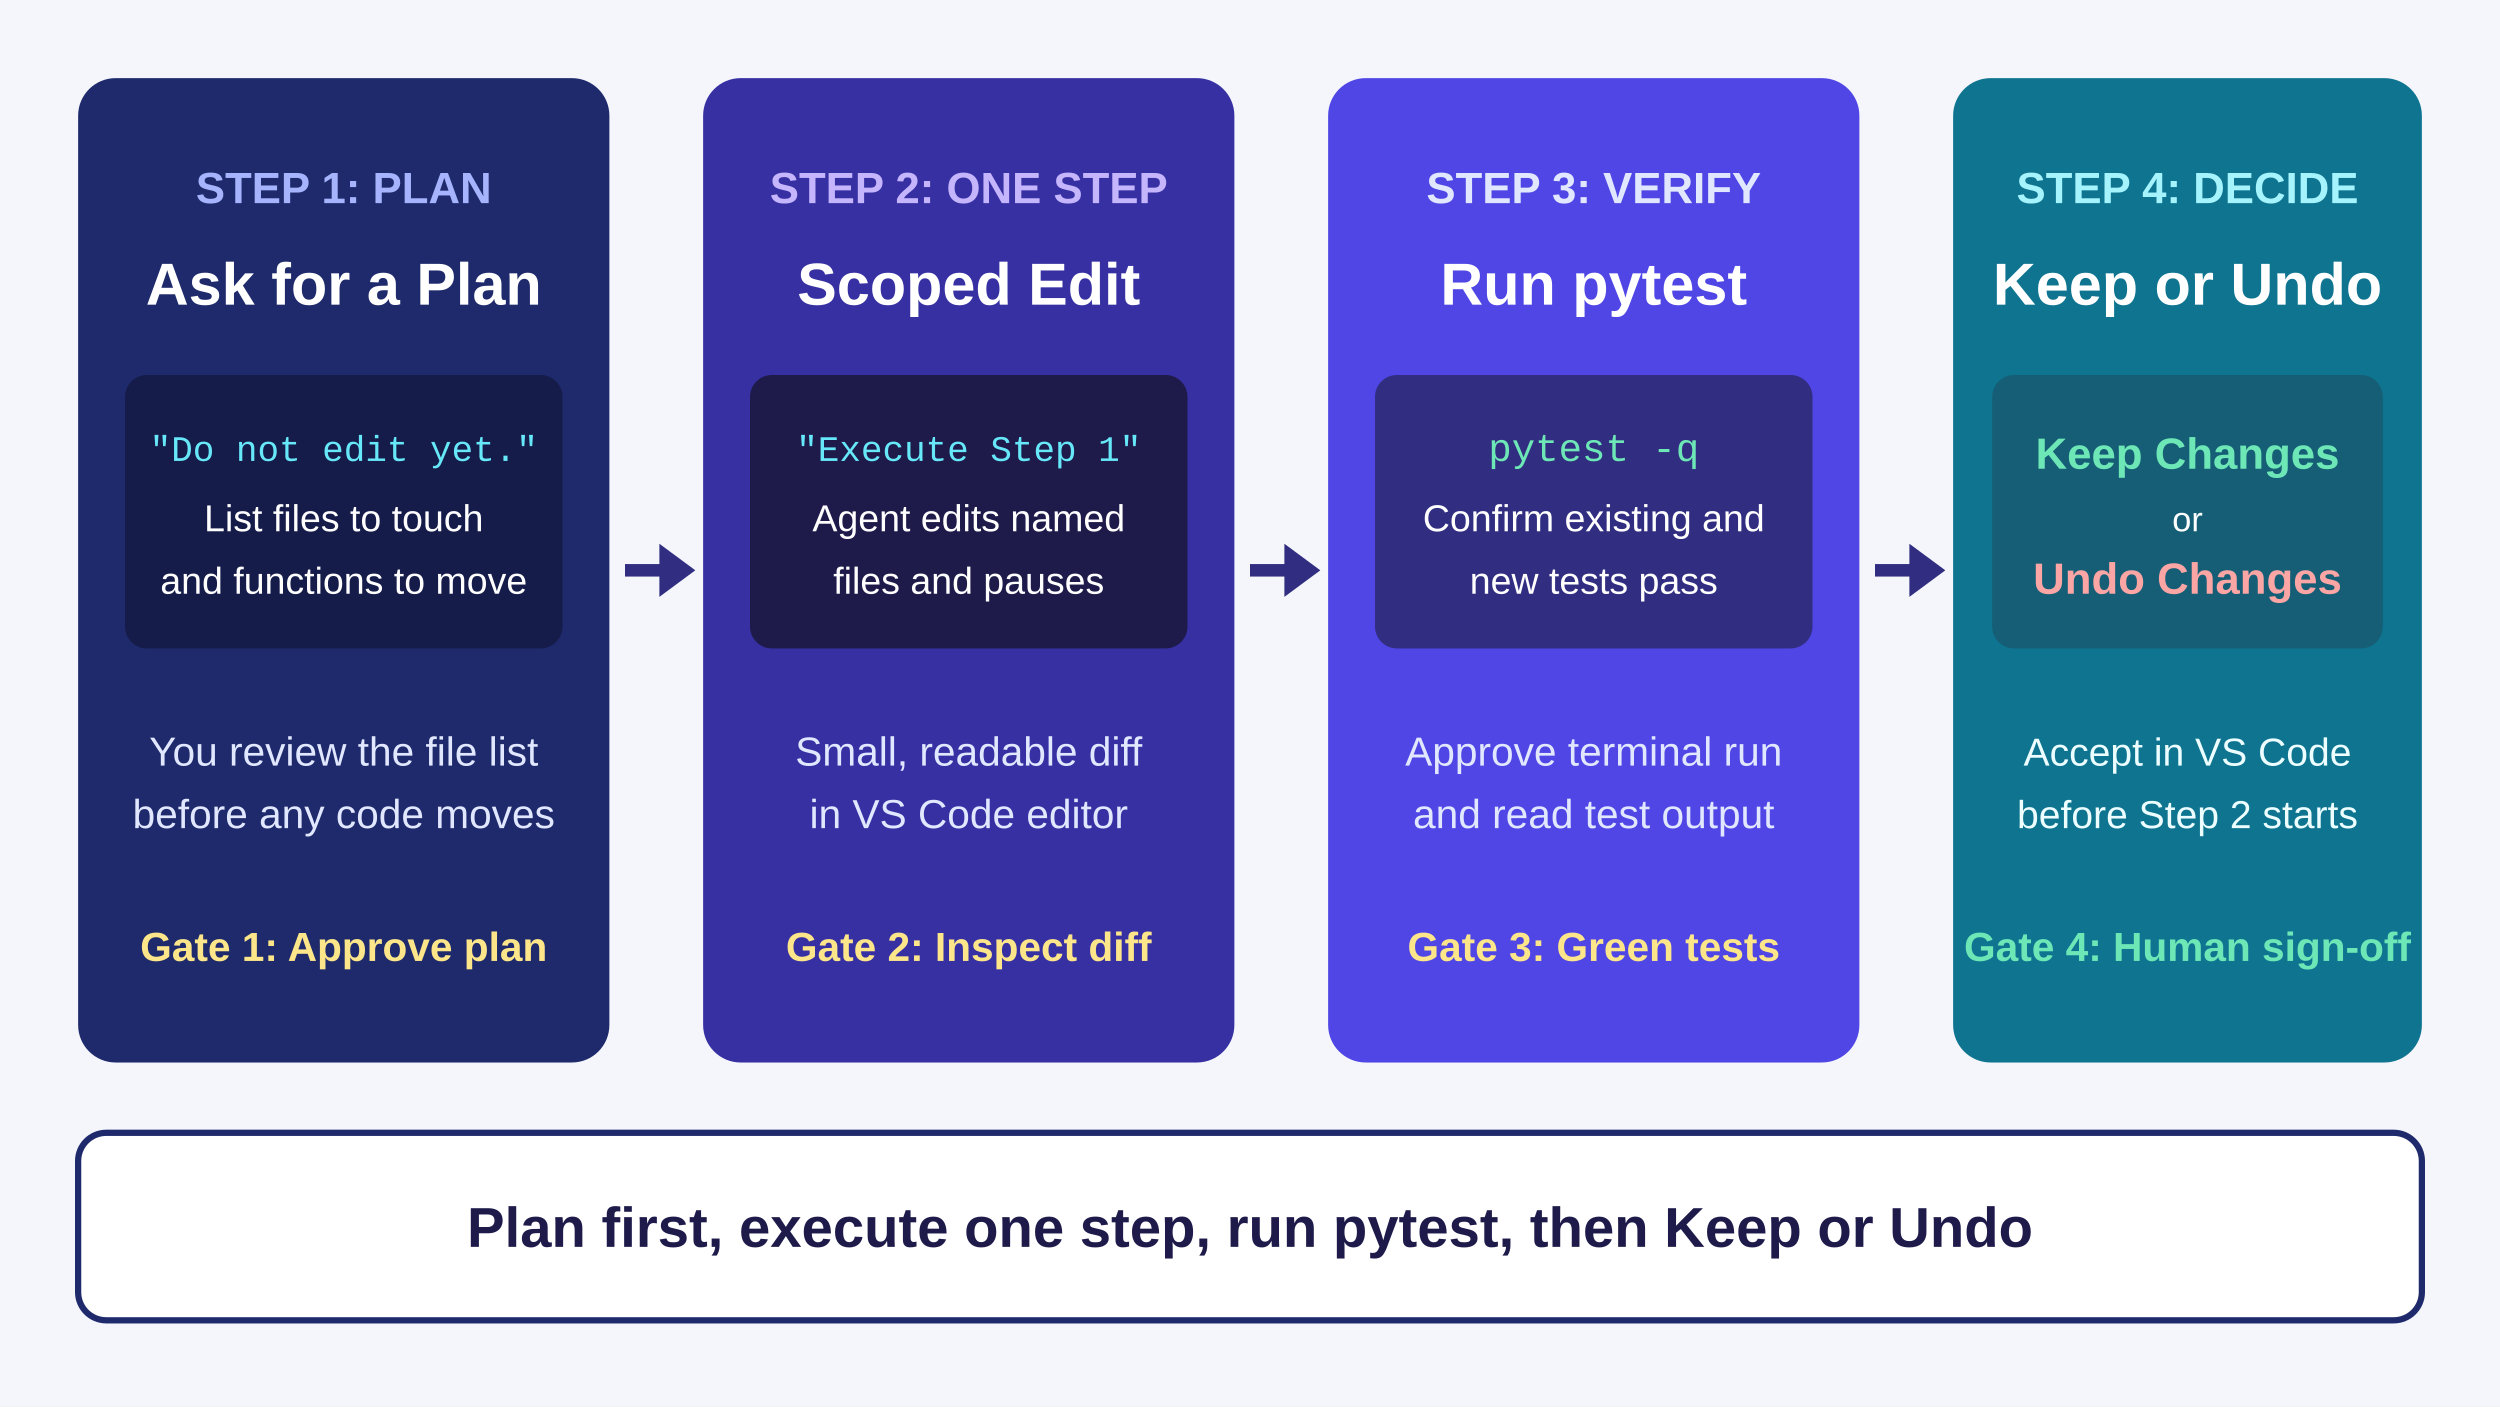
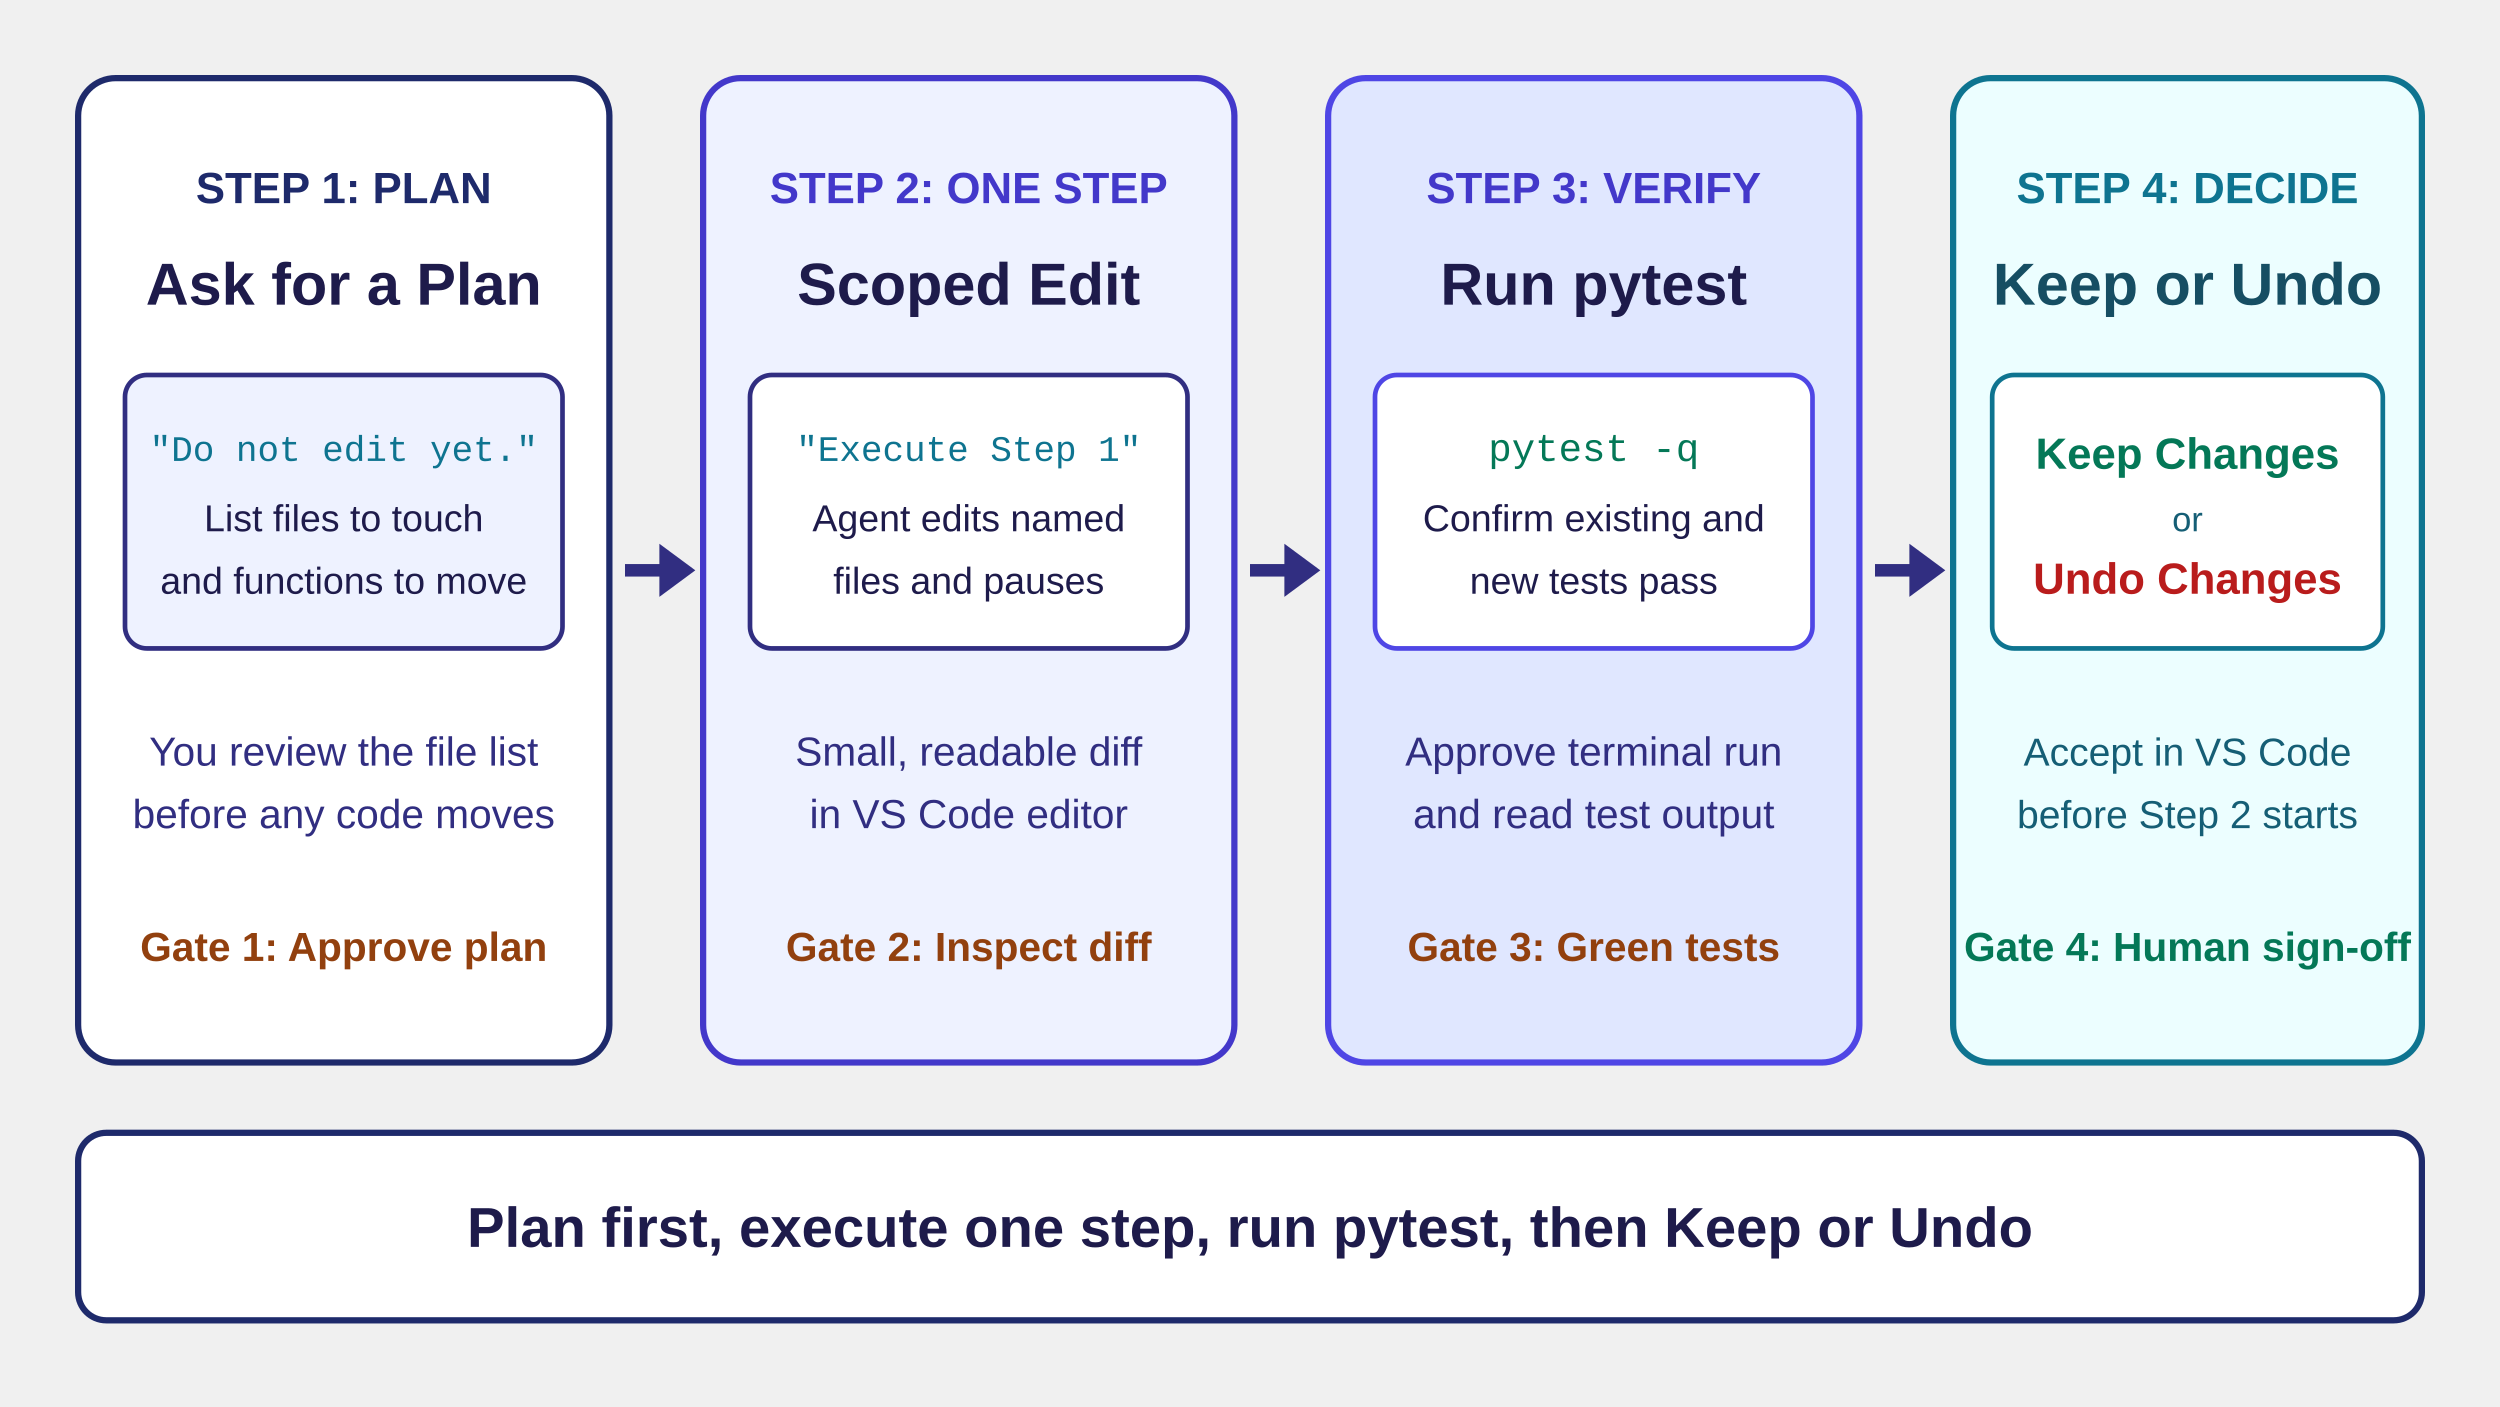
<svg xmlns="http://www.w3.org/2000/svg" width="1600" height="900" viewBox="0 0 1600 900" role="img" aria-label="Four-step Agent mode workflow with human-in-the-loop gates in VS Code">
-   <rect width="1600" height="900" fill="#F4F6FB" />
-   <rect x="50" y="50" width="340" height="630" rx="24" fill="#1E2A6B" />
-   <text x="220" y="130" text-anchor="middle" fill="#A5B4FC" font-family="Arial, Helvetica, sans-serif" font-size="28" font-weight="700">STEP 1: PLAN</text>
-   <text x="220" y="195" text-anchor="middle" fill="#FFFFFF" font-family="Arial, Helvetica, sans-serif" font-size="38" font-weight="700">Ask for a Plan</text>
-   <rect x="80" y="240" width="280" height="175" rx="14" fill="#151C4A" />
-   <text x="220" y="295" text-anchor="middle" fill="#67E8F9" font-family="Courier New, monospace" font-size="23">"Do not edit yet."</text>
-   <text x="220" y="340" text-anchor="middle" fill="#FFFFFF" font-family="Arial, Helvetica, sans-serif" font-size="24">List files to touch</text>
-   <text x="220" y="380" text-anchor="middle" fill="#FFFFFF" font-family="Arial, Helvetica, sans-serif" font-size="24">and functions to move</text>
-   <text x="220" y="490" text-anchor="middle" fill="#E0E7FF" font-family="Arial, Helvetica, sans-serif" font-size="26">You review the file list</text>
-   <text x="220" y="530" text-anchor="middle" fill="#E0E7FF" font-family="Arial, Helvetica, sans-serif" font-size="26">before any code moves</text>
-   <text x="220" y="615" text-anchor="middle" fill="#FDE68A" font-family="Arial, Helvetica, sans-serif" font-size="26" font-weight="700">Gate 1: Approve plan</text>
+   <rect x="50" y="50" width="340" height="630" rx="24" fill="#FFFFFF" stroke="#1E2A6B" stroke-width="4" />
+   <text x="220" y="130" text-anchor="middle" fill="#1E2A6B" font-family="Arial, Helvetica, sans-serif" font-size="28" font-weight="700">STEP 1: PLAN</text>
+   <text x="220" y="195" text-anchor="middle" fill="#1E1B4B" font-family="Arial, Helvetica, sans-serif" font-size="38" font-weight="700">Ask for a Plan</text>
+   <rect x="80" y="240" width="280" height="175" rx="14" fill="#EEF2FF" stroke="#312E81" stroke-width="3" />
+   <text x="220" y="295" text-anchor="middle" fill="#0E7490" font-family="Courier New, monospace" font-size="23">"Do not edit yet."</text>
+   <text x="220" y="340" text-anchor="middle" fill="#1E1B4B" font-family="Arial, Helvetica, sans-serif" font-size="24">List files to touch</text>
+   <text x="220" y="380" text-anchor="middle" fill="#1E1B4B" font-family="Arial, Helvetica, sans-serif" font-size="24">and functions to move</text>
+   <text x="220" y="490" text-anchor="middle" fill="#312E81" font-family="Arial, Helvetica, sans-serif" font-size="26">You review the file list</text>
+   <text x="220" y="530" text-anchor="middle" fill="#312E81" font-family="Arial, Helvetica, sans-serif" font-size="26">before any code moves</text>
+   <text x="220" y="615" text-anchor="middle" fill="#92400E" font-family="Arial, Helvetica, sans-serif" font-size="26" font-weight="700">Gate 1: Approve plan</text>
  <path d="M400 365 H430" stroke="#312E81" stroke-width="8" fill="none" />
  <polygon points="445,365 422,348 422,382" fill="#312E81" />
-   <rect x="450" y="50" width="340" height="630" rx="24" fill="#3730A3" />
-   <text x="620" y="130" text-anchor="middle" fill="#C4B5FD" font-family="Arial, Helvetica, sans-serif" font-size="28" font-weight="700">STEP 2: ONE STEP</text>
-   <text x="620" y="195" text-anchor="middle" fill="#FFFFFF" font-family="Arial, Helvetica, sans-serif" font-size="38" font-weight="700">Scoped Edit</text>
-   <rect x="480" y="240" width="280" height="175" rx="14" fill="#1E1B4B" />
-   <text x="620" y="295" text-anchor="middle" fill="#67E8F9" font-family="Courier New, monospace" font-size="23">"Execute Step 1"</text>
-   <text x="620" y="340" text-anchor="middle" fill="#FFFFFF" font-family="Arial, Helvetica, sans-serif" font-size="24">Agent edits named</text>
-   <text x="620" y="380" text-anchor="middle" fill="#FFFFFF" font-family="Arial, Helvetica, sans-serif" font-size="24">files and pauses</text>
-   <text x="620" y="490" text-anchor="middle" fill="#E0E7FF" font-family="Arial, Helvetica, sans-serif" font-size="26">Small, readable diff</text>
-   <text x="620" y="530" text-anchor="middle" fill="#E0E7FF" font-family="Arial, Helvetica, sans-serif" font-size="26">in VS Code editor</text>
-   <text x="620" y="615" text-anchor="middle" fill="#FDE68A" font-family="Arial, Helvetica, sans-serif" font-size="26" font-weight="700">Gate 2: Inspect diff</text>
+   <rect x="450" y="50" width="340" height="630" rx="24" fill="#EEF2FF" stroke="#4338CA" stroke-width="4" />
+   <text x="620" y="130" text-anchor="middle" fill="#4338CA" font-family="Arial, Helvetica, sans-serif" font-size="28" font-weight="700">STEP 2: ONE STEP</text>
+   <text x="620" y="195" text-anchor="middle" fill="#1E1B4B" font-family="Arial, Helvetica, sans-serif" font-size="38" font-weight="700">Scoped Edit</text>
+   <rect x="480" y="240" width="280" height="175" rx="14" fill="#FFFFFF" stroke="#312E81" stroke-width="3" />
+   <text x="620" y="295" text-anchor="middle" fill="#0E7490" font-family="Courier New, monospace" font-size="23">"Execute Step 1"</text>
+   <text x="620" y="340" text-anchor="middle" fill="#1E1B4B" font-family="Arial, Helvetica, sans-serif" font-size="24">Agent edits named</text>
+   <text x="620" y="380" text-anchor="middle" fill="#1E1B4B" font-family="Arial, Helvetica, sans-serif" font-size="24">files and pauses</text>
+   <text x="620" y="490" text-anchor="middle" fill="#312E81" font-family="Arial, Helvetica, sans-serif" font-size="26">Small, readable diff</text>
+   <text x="620" y="530" text-anchor="middle" fill="#312E81" font-family="Arial, Helvetica, sans-serif" font-size="26">in VS Code editor</text>
+   <text x="620" y="615" text-anchor="middle" fill="#92400E" font-family="Arial, Helvetica, sans-serif" font-size="26" font-weight="700">Gate 2: Inspect diff</text>
  <path d="M800 365 H830" stroke="#312E81" stroke-width="8" fill="none" />
  <polygon points="845,365 822,348 822,382" fill="#312E81" />
-   <rect x="850" y="50" width="340" height="630" rx="24" fill="#4F46E5" />
-   <text x="1020" y="130" text-anchor="middle" fill="#E0E7FF" font-family="Arial, Helvetica, sans-serif" font-size="28" font-weight="700">STEP 3: VERIFY</text>
-   <text x="1020" y="195" text-anchor="middle" fill="#FFFFFF" font-family="Arial, Helvetica, sans-serif" font-size="38" font-weight="700">Run pytest</text>
-   <rect x="880" y="240" width="280" height="175" rx="14" fill="#312E81" />
-   <text x="1020" y="295" text-anchor="middle" fill="#6EE7B7" font-family="Courier New, monospace" font-size="25">pytest -q</text>
-   <text x="1020" y="340" text-anchor="middle" fill="#FFFFFF" font-family="Arial, Helvetica, sans-serif" font-size="24">Confirm existing and</text>
-   <text x="1020" y="380" text-anchor="middle" fill="#FFFFFF" font-family="Arial, Helvetica, sans-serif" font-size="24">new tests pass</text>
-   <text x="1020" y="490" text-anchor="middle" fill="#E0E7FF" font-family="Arial, Helvetica, sans-serif" font-size="26">Approve terminal run</text>
-   <text x="1020" y="530" text-anchor="middle" fill="#E0E7FF" font-family="Arial, Helvetica, sans-serif" font-size="26">and read test output</text>
-   <text x="1020" y="615" text-anchor="middle" fill="#FDE68A" font-family="Arial, Helvetica, sans-serif" font-size="26" font-weight="700">Gate 3: Green tests</text>
+   <rect x="850" y="50" width="340" height="630" rx="24" fill="#E0E7FF" stroke="#4F46E5" stroke-width="4" />
+   <text x="1020" y="130" text-anchor="middle" fill="#4338CA" font-family="Arial, Helvetica, sans-serif" font-size="28" font-weight="700">STEP 3: VERIFY</text>
+   <text x="1020" y="195" text-anchor="middle" fill="#1E1B4B" font-family="Arial, Helvetica, sans-serif" font-size="38" font-weight="700">Run pytest</text>
+   <rect x="880" y="240" width="280" height="175" rx="14" fill="#FFFFFF" stroke="#4F46E5" stroke-width="3" />
+   <text x="1020" y="295" text-anchor="middle" fill="#047857" font-family="Courier New, monospace" font-size="25">pytest -q</text>
+   <text x="1020" y="340" text-anchor="middle" fill="#1E1B4B" font-family="Arial, Helvetica, sans-serif" font-size="24">Confirm existing and</text>
+   <text x="1020" y="380" text-anchor="middle" fill="#1E1B4B" font-family="Arial, Helvetica, sans-serif" font-size="24">new tests pass</text>
+   <text x="1020" y="490" text-anchor="middle" fill="#312E81" font-family="Arial, Helvetica, sans-serif" font-size="26">Approve terminal run</text>
+   <text x="1020" y="530" text-anchor="middle" fill="#312E81" font-family="Arial, Helvetica, sans-serif" font-size="26">and read test output</text>
+   <text x="1020" y="615" text-anchor="middle" fill="#92400E" font-family="Arial, Helvetica, sans-serif" font-size="26" font-weight="700">Gate 3: Green tests</text>
  <path d="M1200 365 H1230" stroke="#312E81" stroke-width="8" fill="none" />
  <polygon points="1245,365 1222,348 1222,382" fill="#312E81" />
-   <rect x="1250" y="50" width="300" height="630" rx="24" fill="#0E7490" />
-   <text x="1400" y="130" text-anchor="middle" fill="#A5F3FC" font-family="Arial, Helvetica, sans-serif" font-size="28" font-weight="700">STEP 4: DECIDE</text>
-   <text x="1400" y="195" text-anchor="middle" fill="#FFFFFF" font-family="Arial, Helvetica, sans-serif" font-size="38" font-weight="700">Keep or Undo</text>
-   <rect x="1275" y="240" width="250" height="175" rx="14" fill="#155E75" />
-   <text x="1400" y="300" text-anchor="middle" fill="#6EE7B7" font-family="Arial, Helvetica, sans-serif" font-size="28" font-weight="700">Keep Changes</text>
-   <text x="1400" y="340" text-anchor="middle" fill="#FFFFFF" font-family="Arial, Helvetica, sans-serif" font-size="22">or</text>
-   <text x="1400" y="380" text-anchor="middle" fill="#FCA5A5" font-family="Arial, Helvetica, sans-serif" font-size="28" font-weight="700">Undo Changes</text>
-   <text x="1400" y="490" text-anchor="middle" fill="#ECFEFF" font-family="Arial, Helvetica, sans-serif" font-size="25">Accept in VS Code</text>
-   <text x="1400" y="530" text-anchor="middle" fill="#ECFEFF" font-family="Arial, Helvetica, sans-serif" font-size="25">before Step 2 starts</text>
-   <text x="1400" y="615" text-anchor="middle" fill="#6EE7B7" font-family="Arial, Helvetica, sans-serif" font-size="26" font-weight="700">Gate 4: Human sign-off</text>
+   <rect x="1250" y="50" width="300" height="630" rx="24" fill="#ECFEFF" stroke="#0E7490" stroke-width="4" />
+   <text x="1400" y="130" text-anchor="middle" fill="#0E7490" font-family="Arial, Helvetica, sans-serif" font-size="28" font-weight="700">STEP 4: DECIDE</text>
+   <text x="1400" y="195" text-anchor="middle" fill="#164E63" font-family="Arial, Helvetica, sans-serif" font-size="38" font-weight="700">Keep or Undo</text>
+   <rect x="1275" y="240" width="250" height="175" rx="14" fill="#FFFFFF" stroke="#0E7490" stroke-width="3" />
+   <text x="1400" y="300" text-anchor="middle" fill="#047857" font-family="Arial, Helvetica, sans-serif" font-size="28" font-weight="700">Keep Changes</text>
+   <text x="1400" y="340" text-anchor="middle" fill="#155E75" font-family="Arial, Helvetica, sans-serif" font-size="22">or</text>
+   <text x="1400" y="380" text-anchor="middle" fill="#B91C1C" font-family="Arial, Helvetica, sans-serif" font-size="28" font-weight="700">Undo Changes</text>
+   <text x="1400" y="490" text-anchor="middle" fill="#155E75" font-family="Arial, Helvetica, sans-serif" font-size="25">Accept in VS Code</text>
+   <text x="1400" y="530" text-anchor="middle" fill="#155E75" font-family="Arial, Helvetica, sans-serif" font-size="25">before Step 2 starts</text>
+   <text x="1400" y="615" text-anchor="middle" fill="#047857" font-family="Arial, Helvetica, sans-serif" font-size="26" font-weight="700">Gate 4: Human sign-off</text>
  <rect x="50" y="725" width="1500" height="120" rx="18" fill="#FFFFFF" stroke="#1E2A6B" stroke-width="4" />
  <text x="800" y="798" text-anchor="middle" fill="#1E1B4B" font-family="Arial, Helvetica, sans-serif" font-size="36" font-weight="700">Plan first, execute one step, run pytest, then Keep or Undo</text>
</svg>
